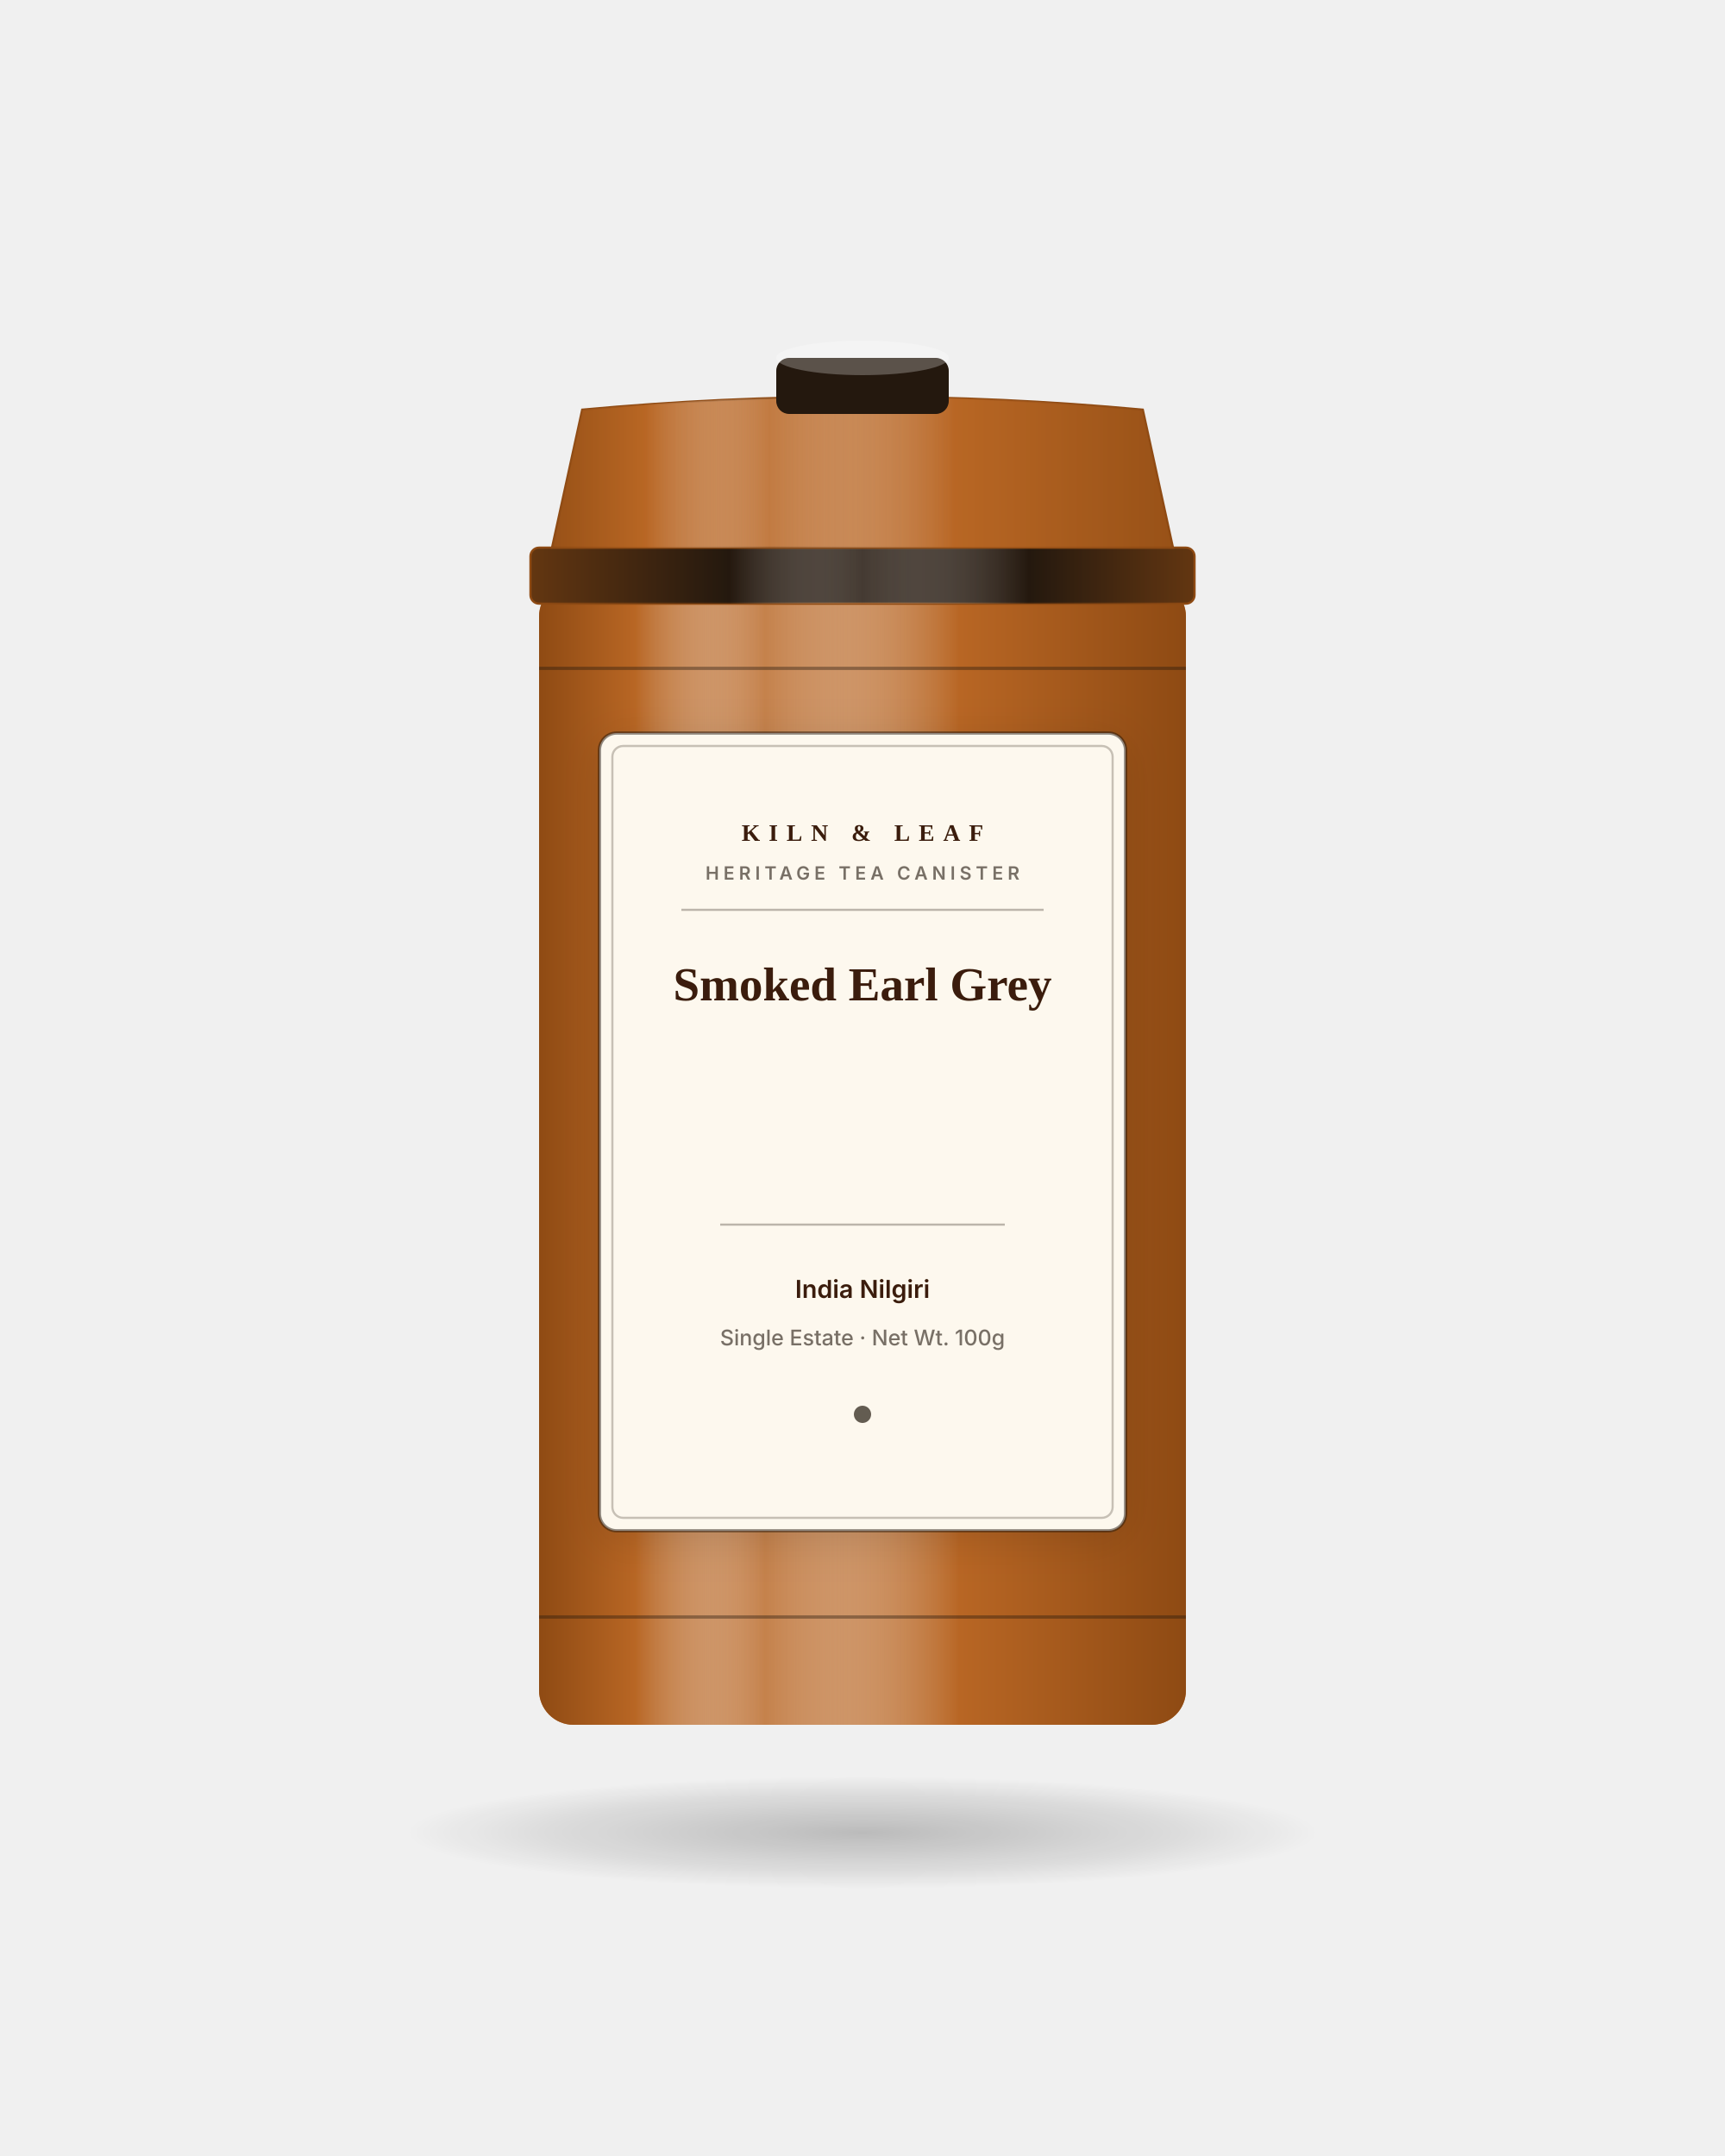
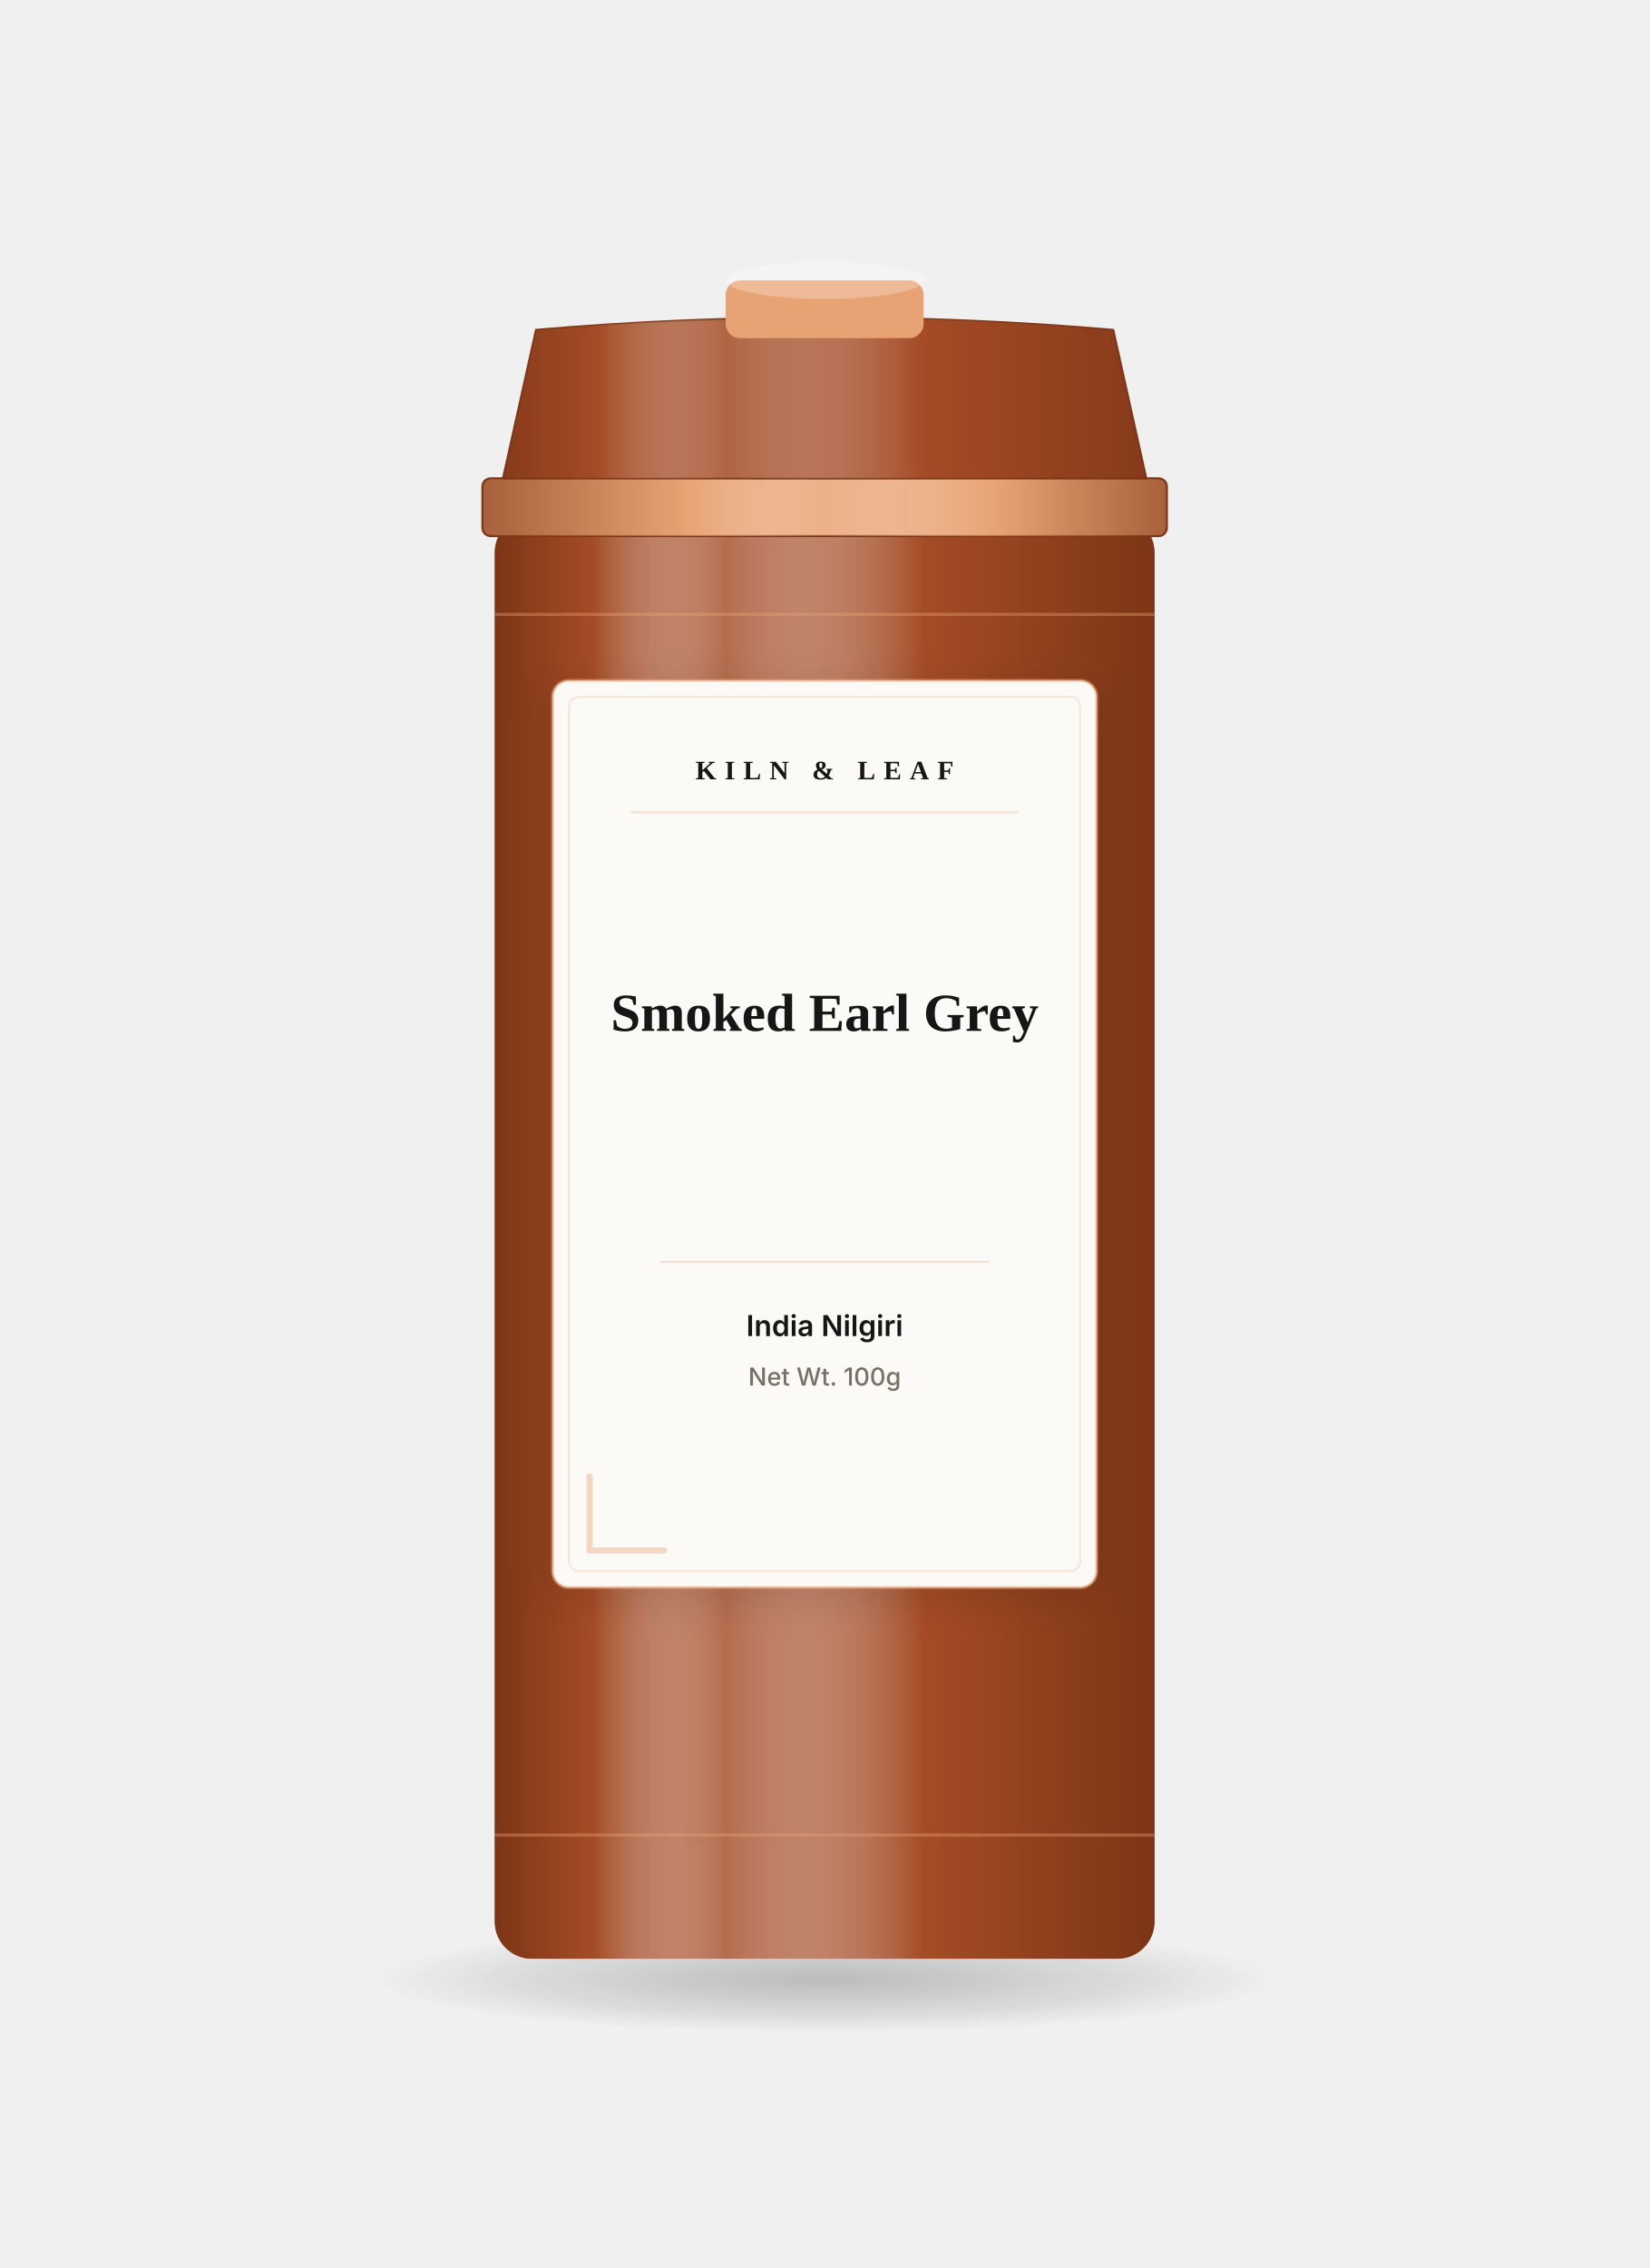
- <svg xmlns="http://www.w3.org/2000/svg" viewBox="0 0 800 1000" fill="none">
+ <svg xmlns="http://www.w3.org/2000/svg" viewBox="0 0 800 1100" fill="none">
  <defs>
    <radialGradient id="shadow-earl-grey-smoked" cx="50%" cy="50%" r="50%">
      <stop offset="0%" stop-color="#000000" stop-opacity="0.22" />
      <stop offset="70%" stop-color="#000000" stop-opacity="0.08" />
      <stop offset="100%" stop-color="#000000" stop-opacity="0" />
    </radialGradient>
    <linearGradient id="tin-body-earl-grey-smoked" x1="0%" y1="0%" x2="100%" y2="0%">
-       <stop offset="0%" stop-color="#8E4A13" />
-       <stop offset="15%" stop-color="#B86624" />
+       <stop offset="0%" stop-color="#7D3516" />
+       <stop offset="15%" stop-color="#A44C26" />
      <stop offset="35%" stop-color="#FFFFFF" stop-opacity="0.18" />
-       <stop offset="65%" stop-color="#B86624" />
-       <stop offset="100%" stop-color="#8E4A13" />
+       <stop offset="65%" stop-color="#A44C26" />
+       <stop offset="100%" stop-color="#7D3516" />
    </linearGradient>
    <linearGradient id="lid-sheen-earl-grey-smoked" x1="0%" y1="0%" x2="100%" y2="0%">
-       <stop offset="0%" stop-color="#8E4A13" />
-       <stop offset="30%" stop-color="#24180E" />
+       <stop offset="0%" stop-color="#7D3516" />
+       <stop offset="30%" stop-color="#E8A374" />
      <stop offset="50%" stop-color="#FFFFFF" stop-opacity="0.25" />
-       <stop offset="75%" stop-color="#24180E" />
-       <stop offset="100%" stop-color="#8E4A13" />
+       <stop offset="75%" stop-color="#E8A374" />
+       <stop offset="100%" stop-color="#7D3516" />
    </linearGradient>
  </defs>
-   <ellipse cx="400" cy="850" rx="210" ry="26" fill="url(#shadow-earl-grey-smoked)" />
+   <ellipse cx="400" cy="960" rx="220" ry="26" fill="url(#shadow-earl-grey-smoked)" />
  <g>
-     <rect x="250" y="270" width="300" height="530" rx="16" fill="#B86624" />
-     <rect x="250" y="270" width="300" height="530" rx="16" fill="url(#tin-body-earl-grey-smoked)" />
-     <rect x="246" y="254" width="308" height="26" rx="4" fill="#24180E" stroke="#8E4A13" stroke-width="1" />
-     <rect x="246" y="254" width="308" height="26" rx="4" fill="url(#lid-sheen-earl-grey-smoked)" opacity="0.6" />
-     <path d="M 256 254 L 270 190 Q 400 178 530 190 L 544 254 Z" fill="#B86624" stroke="#8E4A13" stroke-width="1" />
-     <path d="M 256 254 L 270 190 Q 400 178 530 190 L 544 254 Z" fill="url(#tin-body-earl-grey-smoked)" opacity="0.75" />
-     <rect x="360" y="166" width="80" height="26" rx="6" fill="#24180E" />
-     <ellipse cx="400" cy="166" rx="40" ry="8" fill="#FFFFFF" fill-opacity="0.25" />
-     <line x1="250" y1="310" x2="550" y2="310" stroke="#24180E" stroke-opacity="0.4" stroke-width="1.5" />
-     <line x1="250" y1="750" x2="550" y2="750" stroke="#24180E" stroke-opacity="0.4" stroke-width="1.5" />
+     <rect x="240" y="250" width="320" height="700" rx="18" fill="#A44C26" />
+     <rect x="240" y="250" width="320" height="700" rx="18" fill="url(#tin-body-earl-grey-smoked)" />
+     <rect x="234" y="232" width="332" height="28" rx="4" fill="#E8A374" stroke="#7D3516" stroke-width="1" />
+     <rect x="234" y="232" width="332" height="28" rx="4" fill="url(#lid-sheen-earl-grey-smoked)" opacity="0.6" />
+     <path d="M 244 232 L 260 160 Q 400 148 540 160 L 556 232 Z" fill="#A44C26" stroke="#7D3516" stroke-width="1" />
+     <path d="M 244 232 L 260 160 Q 400 148 540 160 L 556 232 Z" fill="url(#tin-body-earl-grey-smoked)" opacity="0.75" />
+     <rect x="352" y="136" width="96" height="28" rx="7" fill="#E8A374" />
+     <ellipse cx="400" cy="136" rx="48" ry="9" fill="#FFFFFF" fill-opacity="0.25" />
+     <line x1="240" y1="298" x2="560" y2="298" stroke="#E8A374" stroke-opacity="0.4" stroke-width="1.5" />
+     <line x1="240" y1="890" x2="560" y2="890" stroke="#E8A374" stroke-opacity="0.4" stroke-width="1.5" />
    <g filter="drop-shadow(0 4px 10px rgba(0,0,0,0.12))">
-       <rect x="278" y="340" width="244" height="370" rx="8" fill="#FDF8EE" stroke="#24180E" stroke-opacity="0.5" stroke-width="1.5" />
-       <rect x="284" y="346" width="232" height="358" rx="5" fill="none" stroke="#24180E" stroke-opacity="0.25" stroke-width="1" />
-       <text x="400" y="390" text-anchor="middle" font-family="Georgia, 'Times New Roman', serif" font-size="11" font-weight="700" letter-spacing="4" fill="#3A1E0B">KILN &amp; LEAF</text>
-       <text x="400" y="408" text-anchor="middle" font-family="-apple-system, system-ui, sans-serif" font-size="8.5" font-weight="600" letter-spacing="2" fill="#786F66">HERITAGE TEA CANISTER</text>
-       <line x1="316" y1="422" x2="484" y2="422" stroke="#24180E" stroke-opacity="0.3" stroke-width="1" />
-       <text x="400" y="464" text-anchor="middle" font-family="Georgia, 'Times New Roman', serif" font-size="22" font-weight="600" fill="#3A1E0B">Smoked Earl Grey</text>
-       <line x1="334" y1="568" x2="466" y2="568" stroke="#24180E" stroke-opacity="0.3" stroke-width="1" />
-       <text x="400" y="602" text-anchor="middle" font-family="-apple-system, system-ui, sans-serif" font-size="11.5" font-weight="600" fill="#3A1E0B">India Nilgiri</text>
-       <text x="400" y="624" text-anchor="middle" font-family="-apple-system, system-ui, sans-serif" font-size="10" font-weight="500" fill="#786F66">Single Estate · Net Wt. 100g</text>
-       <circle cx="400" cy="656" r="4" fill="#24180E" opacity="0.7" />
+       <rect x="268" y="330" width="264" height="440" rx="8" fill="#FCFAF6" stroke="#E8A374" stroke-opacity="0.5" stroke-width="1.5" />
+       <rect x="276" y="338" width="248" height="424" rx="5" fill="none" stroke="#E8A374" stroke-opacity="0.22" stroke-width="1" />
+       <path d="M 286 752 L 286 716 M 286 752 L 322 752" stroke="#E8A374" stroke-width="3" stroke-linecap="round" opacity="0.4" />
+       <text x="400" y="378" text-anchor="middle" font-family="Georgia, 'Times New Roman', serif" font-size="13" font-weight="700" letter-spacing="4" fill="#161412">KILN &amp; LEAF</text>
+       <line x1="306" y1="394" x2="494" y2="394" stroke="#E8A374" stroke-opacity="0.3" stroke-width="1" />
+       <text x="400" y="500" text-anchor="middle" font-family="Georgia, 'Times New Roman', serif" font-size="26" font-weight="600" fill="#161412">Smoked Earl Grey</text>
+       <line x1="320" y1="612" x2="480" y2="612" stroke="#E8A374" stroke-opacity="0.3" stroke-width="1" />
+       <text x="400" y="648" text-anchor="middle" font-family="-apple-system, system-ui, sans-serif" font-size="14" font-weight="600" fill="#161412">India Nilgiri</text>
+       <text x="400" y="672" text-anchor="middle" font-family="-apple-system, system-ui, sans-serif" font-size="12" font-weight="500" fill="#786F66">Net Wt. 100g</text>
    </g>
  </g>
</svg>
